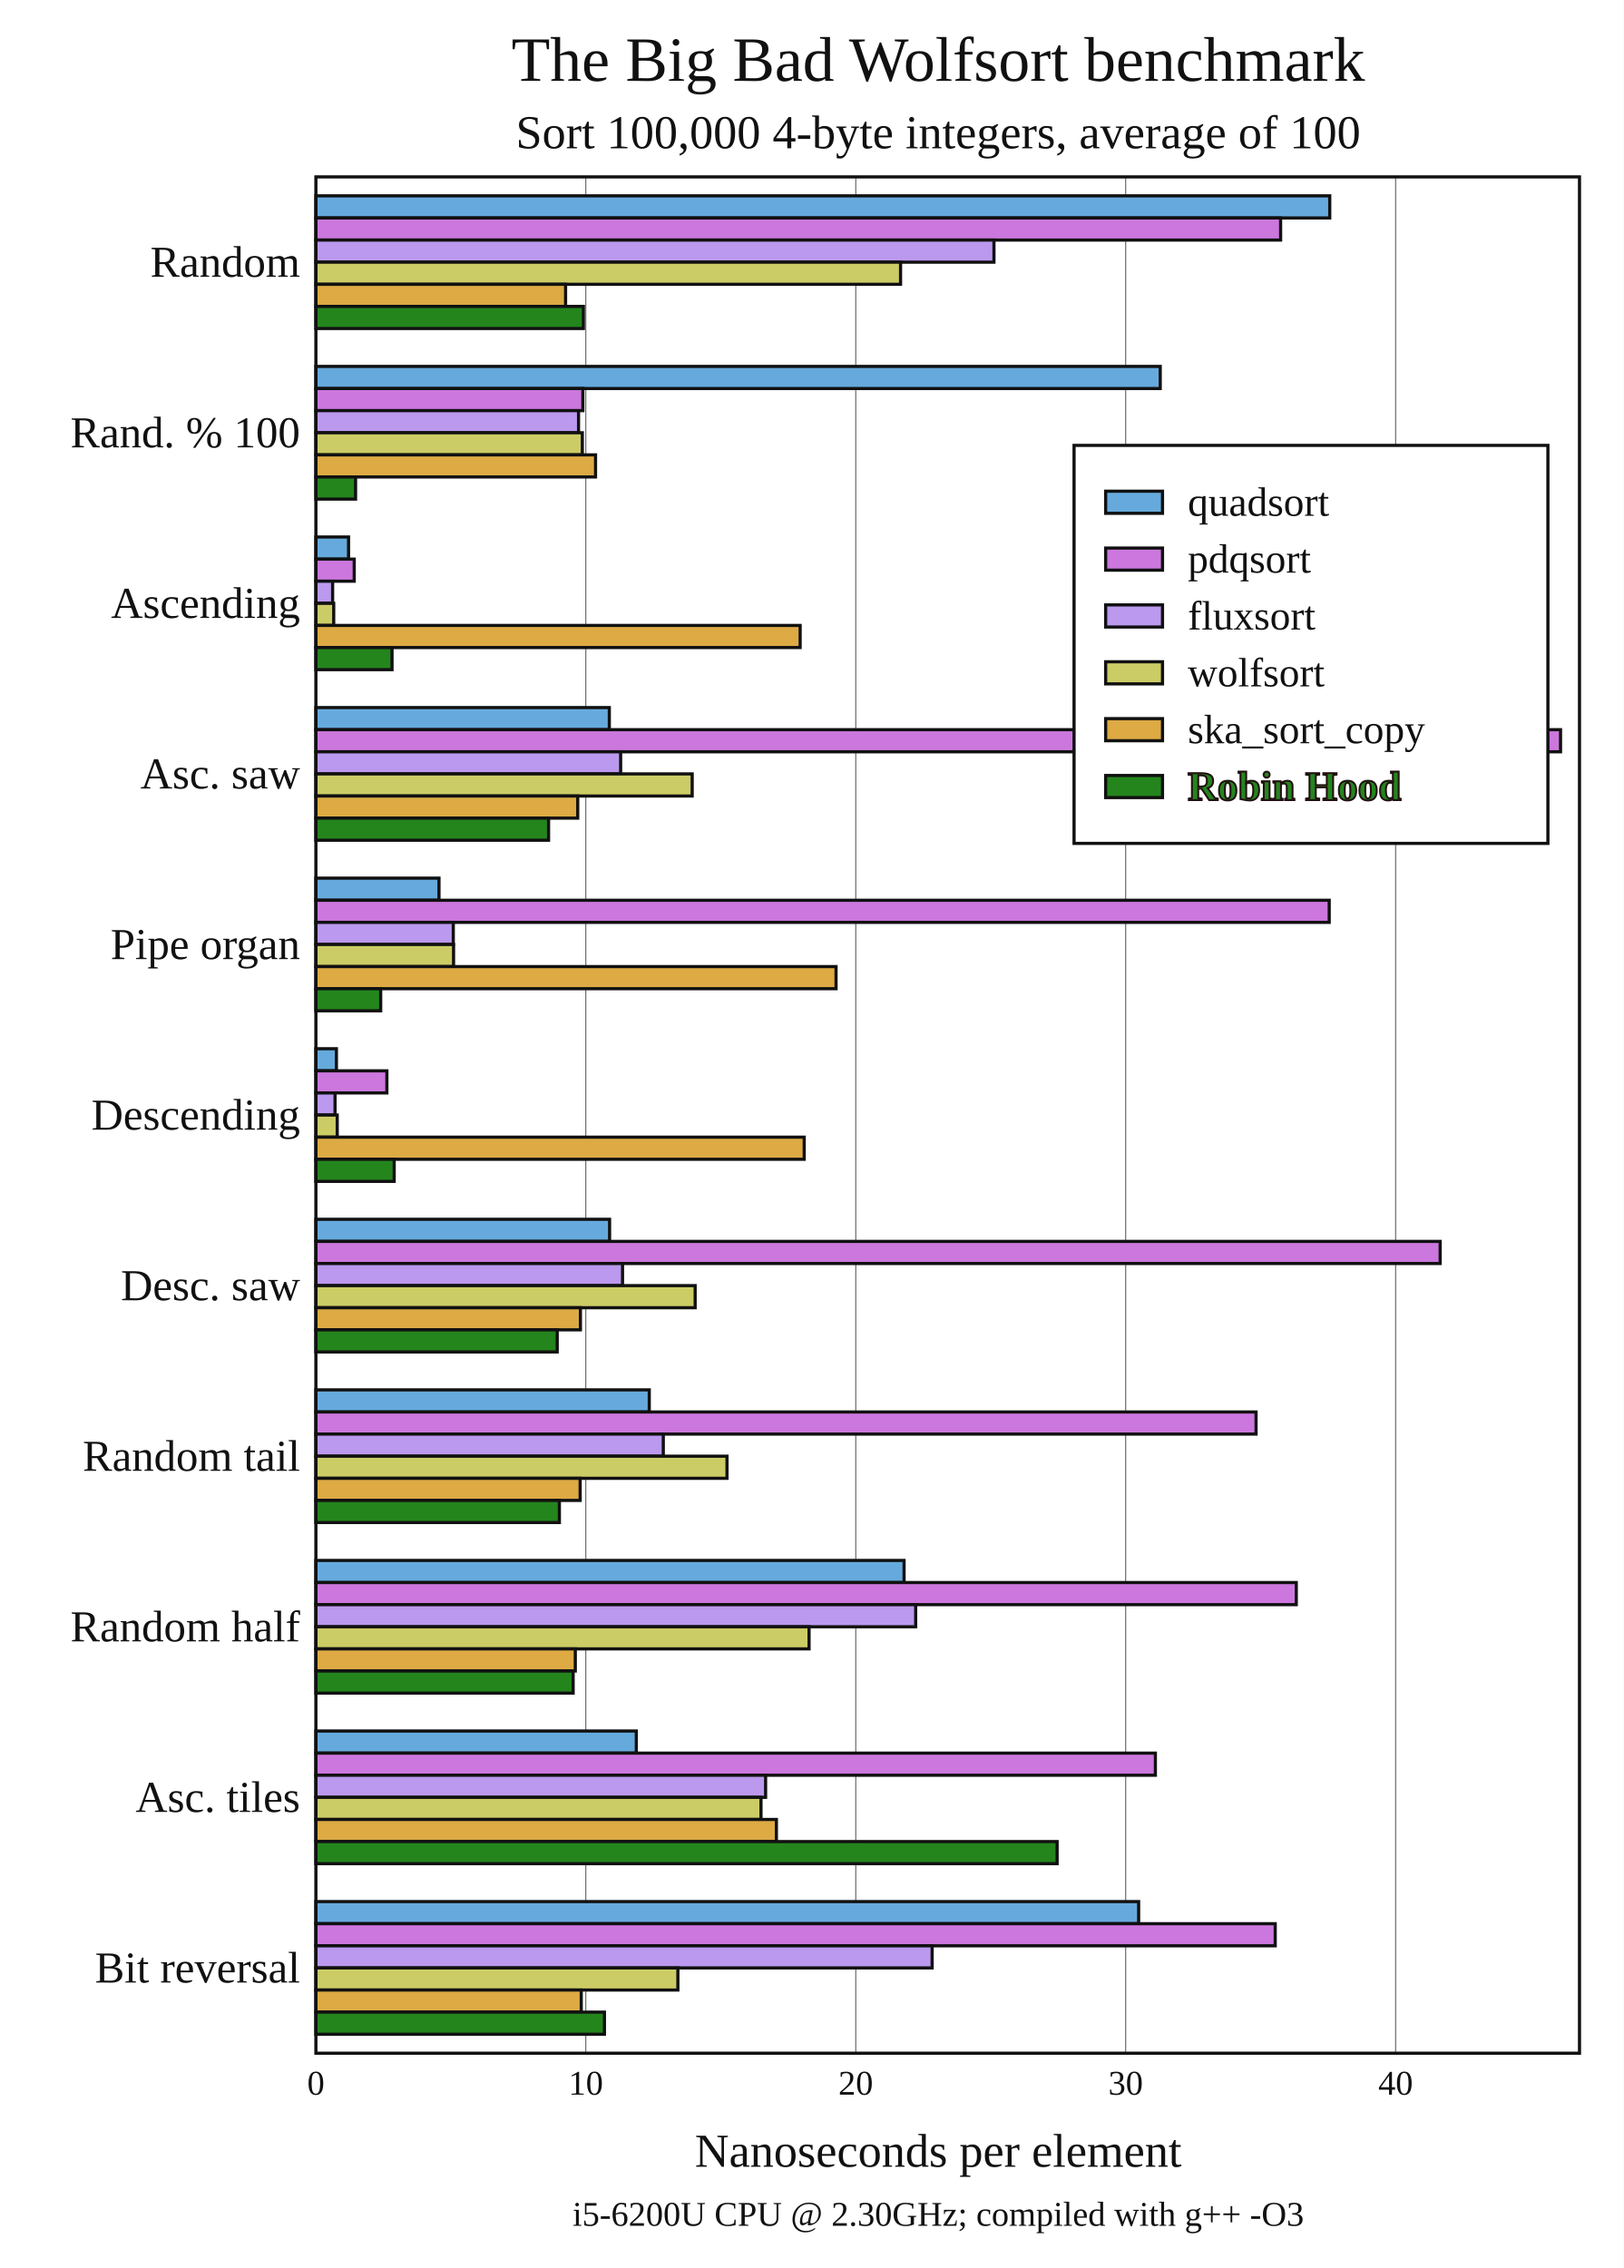
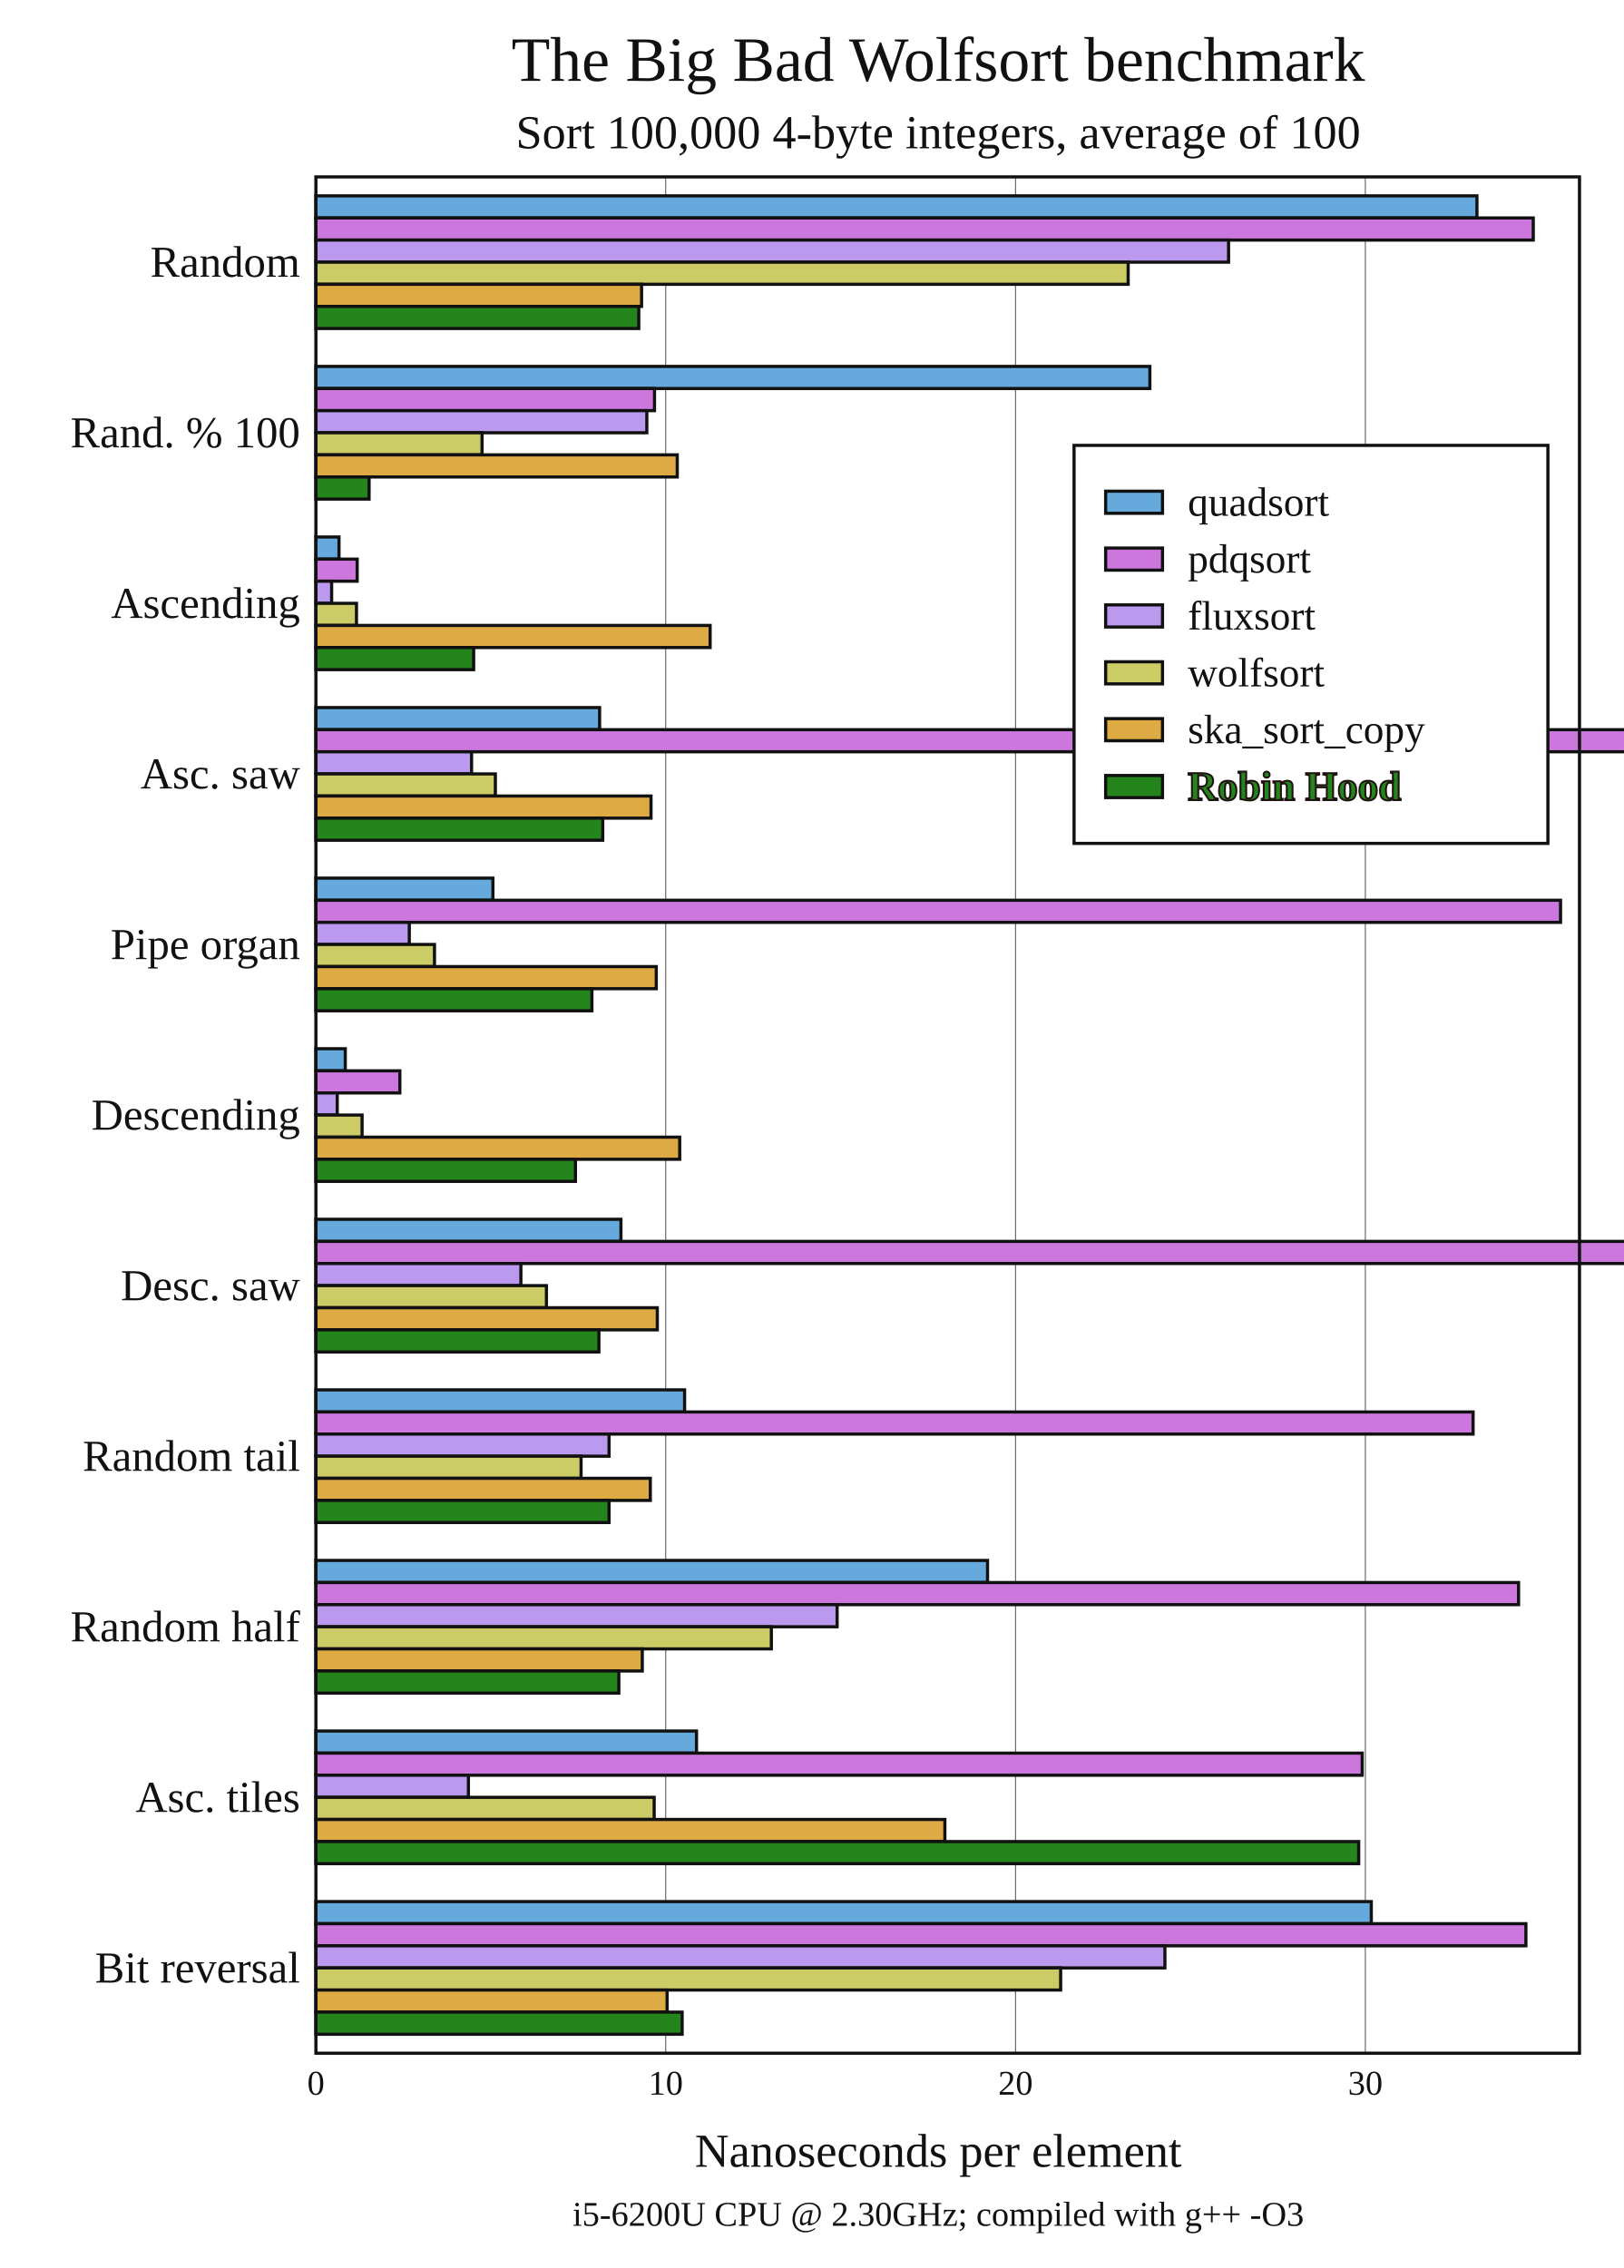
<svg xmlns="http://www.w3.org/2000/svg" viewBox="0 0 514 718" height="1077" width="771">
  <g text-anchor="middle" font-size="14px" fill="#111">
    <rect fill="white" x="0" y="0" width="514" height="718" />
    <text dy="0.33em" font-size="20px" x="297" y="19">The Big Bad Wolfsort benchmark</text>
    <text dy="0.33em" font-size="15px" x="297" y="42">Sort 100,000 4-byte integers, average of 100</text>
    <text dy="0.33em" font-size="15px" x="297" y="681">Nanoseconds per element</text>
    <text dy="0.33em" font-size="11px" x="297" y="701">i5-6200U CPU @ 2.30GHz; compiled with g++ -O3</text>
    <g stroke-width="0.3" stroke="#555">
-       <path d="M185.447 56v594" />
-       <path d="M270.895 56v594" />
-       <path d="M356.343 56v594" />
-       <path d="M441.791 56v594" />
+       <path d="M210.736 56v594" />
+       <path d="M321.472 56v594" />
+       <path d="M432.209 56v594" />
    </g>
    <g font-size="11px">
      <text dy="0.33em" x="100" y="659.5">0</text>
-       <text dy="0.33em" x="185.447" y="659.5">10</text>
-       <text dy="0.33em" x="270.895" y="659.5">20</text>
-       <text dy="0.33em" x="356.343" y="659.5">30</text>
-       <text dy="0.33em" x="441.791" y="659.5">40</text>
+       <text dy="0.33em" x="210.736" y="659.5">10</text>
+       <text dy="0.33em" x="321.472" y="659.5">20</text>
+       <text dy="0.33em" x="432.209" y="659.5">30</text>
    </g>
    <g text-anchor="end">
      <text dy="0.33em" x="95" y="83">Random</text>
      <text dy="0.33em" x="95" y="137">Rand. % 100</text>
      <text dy="0.33em" x="95" y="191">Ascending</text>
      <text dy="0.33em" x="95" y="245">Asc. saw</text>
      <text dy="0.33em" x="95" y="299">Pipe organ</text>
      <text dy="0.33em" x="95" y="353">Descending</text>
      <text dy="0.33em" x="95" y="407">Desc. saw</text>
      <text dy="0.33em" x="95" y="461">Random tail</text>
      <text dy="0.33em" x="95" y="515">Random half</text>
      <text dy="0.33em" x="95" y="569">Asc. tiles</text>
      <text dy="0.33em" x="95" y="623">Bit reversal</text>
    </g>
    <g stroke="#111">
      <g fill="#6ad">
-         <rect x="100" y="62" width="320.942" height="7" />
-         <rect x="100" y="116" width="267.280" height="7" />
-         <rect x="100" y="170" width="10.339" height="7" />
-         <rect x="100" y="224" width="92.881" height="7" />
-         <rect x="100" y="278" width="38.964" height="7" />
-         <rect x="100" y="332" width="6.494" height="7" />
-         <rect x="100" y="386" width="92.967" height="7" />
-         <rect x="100" y="440" width="105.528" height="7" />
-         <rect x="100" y="494" width="186.190" height="7" />
-         <rect x="100" y="548" width="101.426" height="7" />
-         <rect x="100" y="602" width="260.445" height="7" />
+         <rect x="100" y="62" width="367.534" height="7" />
+         <rect x="100" y="116" width="263.995" height="7" />
+         <rect x="100" y="170" width="7.308" height="7" />
+         <rect x="100" y="224" width="89.807" height="7" />
+         <rect x="100" y="278" width="56.032" height="7" />
+         <rect x="100" y="332" width="9.301" height="7" />
+         <rect x="100" y="386" width="96.562" height="7" />
+         <rect x="100" y="440" width="116.716" height="7" />
+         <rect x="100" y="494" width="212.613" height="7" />
+         <rect x="100" y="548" width="120.481" height="7" />
+         <rect x="100" y="602" width="334.091" height="7" />
      </g>
      <g fill="#c7d">
-         <rect x="100" y="69" width="305.390" height="7" />
-         <rect x="100" y="123" width="84.507" height="7" />
-         <rect x="100" y="177" width="12.133" height="7" />
-         <rect x="100" y="231" width="394" height="7" />
-         <rect x="100" y="285" width="320.771" height="7" />
-         <rect x="100" y="339" width="22.472" height="7" />
-         <rect x="100" y="393" width="355.890" height="7" />
-         <rect x="100" y="447" width="297.614" height="7" />
-         <rect x="100" y="501" width="310.346" height="7" />
-         <rect x="100" y="555" width="265.742" height="7" />
-         <rect x="100" y="609" width="303.681" height="7" />
+         <rect x="100" y="69" width="385.362" height="7" />
+         <rect x="100" y="123" width="107.192" height="7" />
+         <rect x="100" y="177" width="13.066" height="7" />
+         <rect x="100" y="231" width="461.881" height="7" />
+         <rect x="100" y="285" width="394" height="7" />
+         <rect x="100" y="339" width="26.576" height="7" />
+         <rect x="100" y="393" width="583.912" height="7" />
+         <rect x="100" y="447" width="366.315" height="7" />
+         <rect x="100" y="501" width="380.711" height="7" />
+         <rect x="100" y="555" width="331.212" height="7" />
+         <rect x="100" y="609" width="383.037" height="7" />
      </g>
      <g fill="#b9e">
-         <rect x="100" y="76" width="214.644" height="7" />
-         <rect x="100" y="130" width="83.140" height="7" />
-         <rect x="100" y="184" width="5.297" height="7" />
-         <rect x="100" y="238" width="96.470" height="7" />
-         <rect x="100" y="292" width="43.492" height="7" />
-         <rect x="100" y="346" width="6.066" height="7" />
-         <rect x="100" y="400" width="97.068" height="7" />
-         <rect x="100" y="454" width="109.971" height="7" />
-         <rect x="100" y="508" width="189.865" height="7" />
-         <rect x="100" y="562" width="142.356" height="7" />
-         <rect x="100" y="616" width="195.077" height="7" />
+         <rect x="100" y="76" width="288.911" height="7" />
+         <rect x="100" y="130" width="104.756" height="7" />
+         <rect x="100" y="184" width="4.983" height="7" />
+         <rect x="100" y="238" width="49.277" height="7" />
+         <rect x="100" y="292" width="29.566" height="7" />
+         <rect x="100" y="346" width="6.754" height="7" />
+         <rect x="100" y="400" width="64.891" height="7" />
+         <rect x="100" y="454" width="92.797" height="7" />
+         <rect x="100" y="508" width="164.997" height="7" />
+         <rect x="100" y="562" width="48.281" height="7" />
+         <rect x="100" y="616" width="268.757" height="7" />
      </g>
      <g fill="#cc6">
-         <rect x="100" y="83" width="185.080" height="7" />
-         <rect x="100" y="137" width="84.337" height="7" />
-         <rect x="100" y="191" width="5.639" height="7" />
-         <rect x="100" y="245" width="119.114" height="7" />
-         <rect x="100" y="299" width="43.578" height="7" />
-         <rect x="100" y="353" width="6.750" height="7" />
-         <rect x="100" y="407" width="120.054" height="7" />
-         <rect x="100" y="461" width="130.137" height="7" />
-         <rect x="100" y="515" width="156.113" height="7" />
-         <rect x="100" y="569" width="140.903" height="7" />
-         <rect x="100" y="623" width="114.585" height="7" />
+         <rect x="100" y="83" width="257.129" height="7" />
+         <rect x="100" y="137" width="52.599" height="7" />
+         <rect x="100" y="191" width="12.845" height="7" />
+         <rect x="100" y="245" width="56.807" height="7" />
+         <rect x="100" y="299" width="37.539" height="7" />
+         <rect x="100" y="353" width="14.617" height="7" />
+         <rect x="100" y="407" width="72.975" height="7" />
+         <rect x="100" y="461" width="83.938" height="7" />
+         <rect x="100" y="515" width="144.178" height="7" />
+         <rect x="100" y="569" width="107.082" height="7" />
+         <rect x="100" y="623" width="235.757" height="7" />
      </g>
      <g fill="#da4">
-         <rect x="100" y="90" width="79.039" height="7" />
-         <rect x="100" y="144" width="88.523" height="7" />
-         <rect x="100" y="198" width="153.293" height="7" />
-         <rect x="100" y="252" width="82.884" height="7" />
-         <rect x="100" y="306" width="164.657" height="7" />
-         <rect x="100" y="360" width="154.575" height="7" />
-         <rect x="100" y="414" width="83.738" height="7" />
-         <rect x="100" y="468" width="83.653" height="7" />
-         <rect x="100" y="522" width="82.115" height="7" />
-         <rect x="100" y="576" width="145.774" height="7" />
-         <rect x="100" y="630" width="83.995" height="7" />
+         <rect x="100" y="90" width="103.095" height="7" />
+         <rect x="100" y="144" width="114.390" height="7" />
+         <rect x="100" y="198" width="124.799" height="7" />
+         <rect x="100" y="252" width="106.085" height="7" />
+         <rect x="100" y="306" width="107.746" height="7" />
+         <rect x="100" y="360" width="115.165" height="7" />
+         <rect x="100" y="414" width="108.078" height="7" />
+         <rect x="100" y="468" width="105.863" height="7" />
+         <rect x="100" y="522" width="103.317" height="7" />
+         <rect x="100" y="576" width="199.103" height="7" />
+         <rect x="100" y="630" width="111.179" height="7" />
      </g>
      <g fill="#24851d">
-         <rect x="100" y="97" width="84.678" height="7" />
-         <rect x="100" y="151" width="12.560" height="7" />
-         <rect x="100" y="205" width="24.096" height="7" />
-         <rect x="100" y="259" width="73.656" height="7" />
-         <rect x="100" y="313" width="20.507" height="7" />
-         <rect x="100" y="367" width="24.779" height="7" />
-         <rect x="100" y="421" width="76.390" height="7" />
-         <rect x="100" y="475" width="77.073" height="7" />
-         <rect x="100" y="529" width="81.431" height="7" />
-         <rect x="100" y="583" width="234.639" height="7" />
-         <rect x="100" y="637" width="91.343" height="7" />
+         <rect x="100" y="97" width="102.209" height="7" />
+         <rect x="100" y="151" width="16.831" height="7" />
+         <rect x="100" y="205" width="49.942" height="7" />
+         <rect x="100" y="259" width="90.803" height="7" />
+         <rect x="100" y="313" width="87.370" height="7" />
+         <rect x="100" y="367" width="82.166" height="7" />
+         <rect x="100" y="421" width="89.585" height="7" />
+         <rect x="100" y="475" width="92.797" height="7" />
+         <rect x="100" y="529" width="95.897" height="7" />
+         <rect x="100" y="583" width="330.105" height="7" />
+         <rect x="100" y="637" width="115.940" height="7" />
      </g>
    </g>
    <rect stroke="#111" fill="none" x="100" y="56" width="400" height="594" />
    <g transform="translate(340,141)" text-anchor="start" font-size="13px">
      <rect fill="white" stroke="#111" x="0" y="0" width="150" height="126" />
      <g stroke="#111">
        <rect fill="#6ad" x="10" y="14.5" width="18" height="7" />
        <rect fill="#c7d" x="10" y="32.5" width="18" height="7" />
        <rect fill="#b9e" x="10" y="50.5" width="18" height="7" />
        <rect fill="#cc6" x="10" y="68.5" width="18" height="7" />
        <rect fill="#da4" x="10" y="86.5" width="18" height="7" />
        <rect fill="#24851d" x="10" y="104.5" width="18" height="7" />
      </g>
      <text dy="0.33em" x="36" y="18">quadsort</text>
      <text dy="0.33em" x="36" y="36">pdqsort</text>
      <text dy="0.33em" x="36" y="54">fluxsort</text>
      <text dy="0.33em" x="36" y="72">wolfsort</text>
      <text dy="0.33em" x="36" y="90">ska_sort_copy</text>
      <text dy="0.33em" font-weight="bold" stroke-width="0.6" stroke="#211" fill="#24851d" x="36" y="108">Robin Hood</text>
    </g>
  </g>
</svg>
